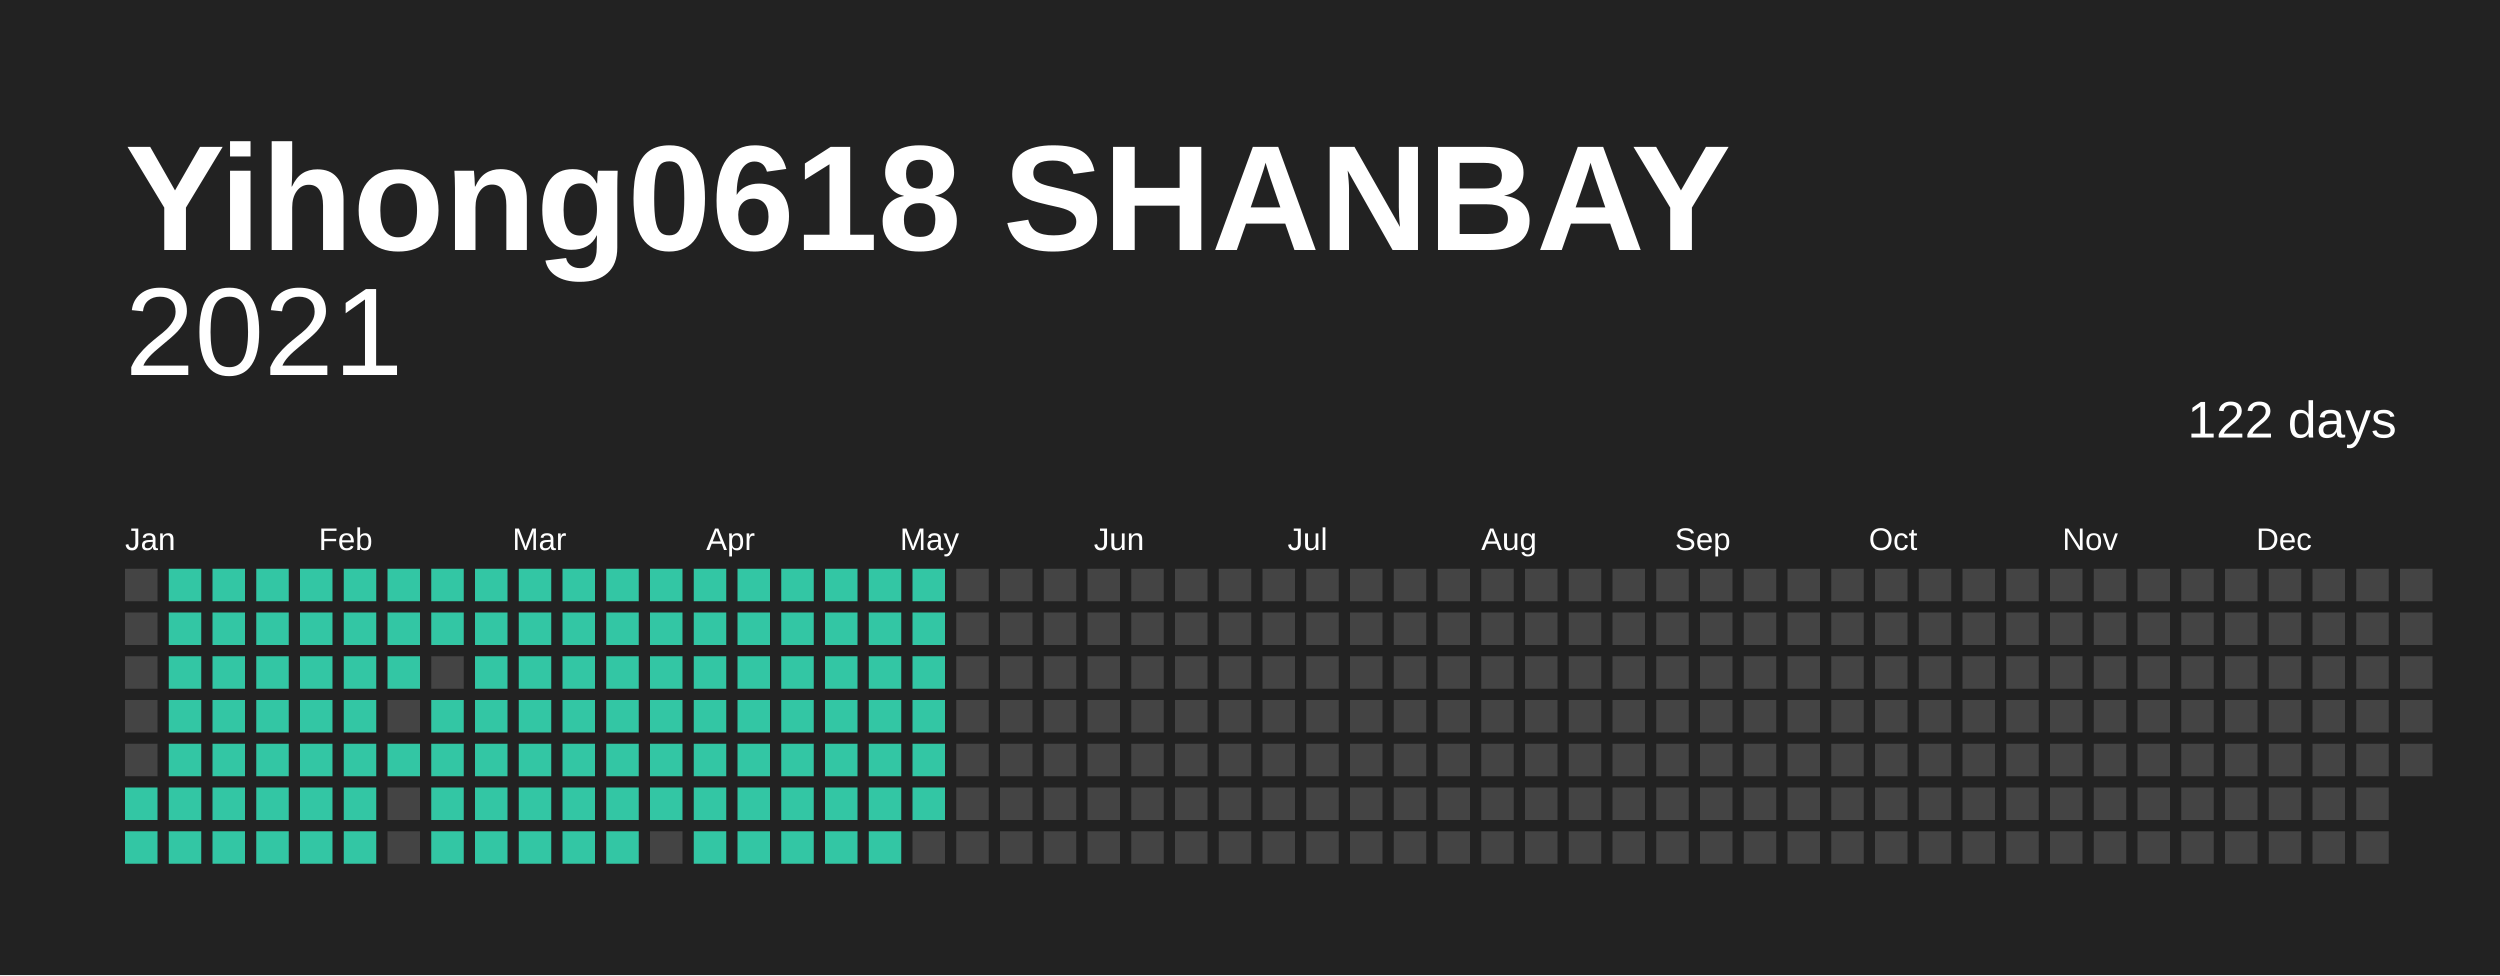
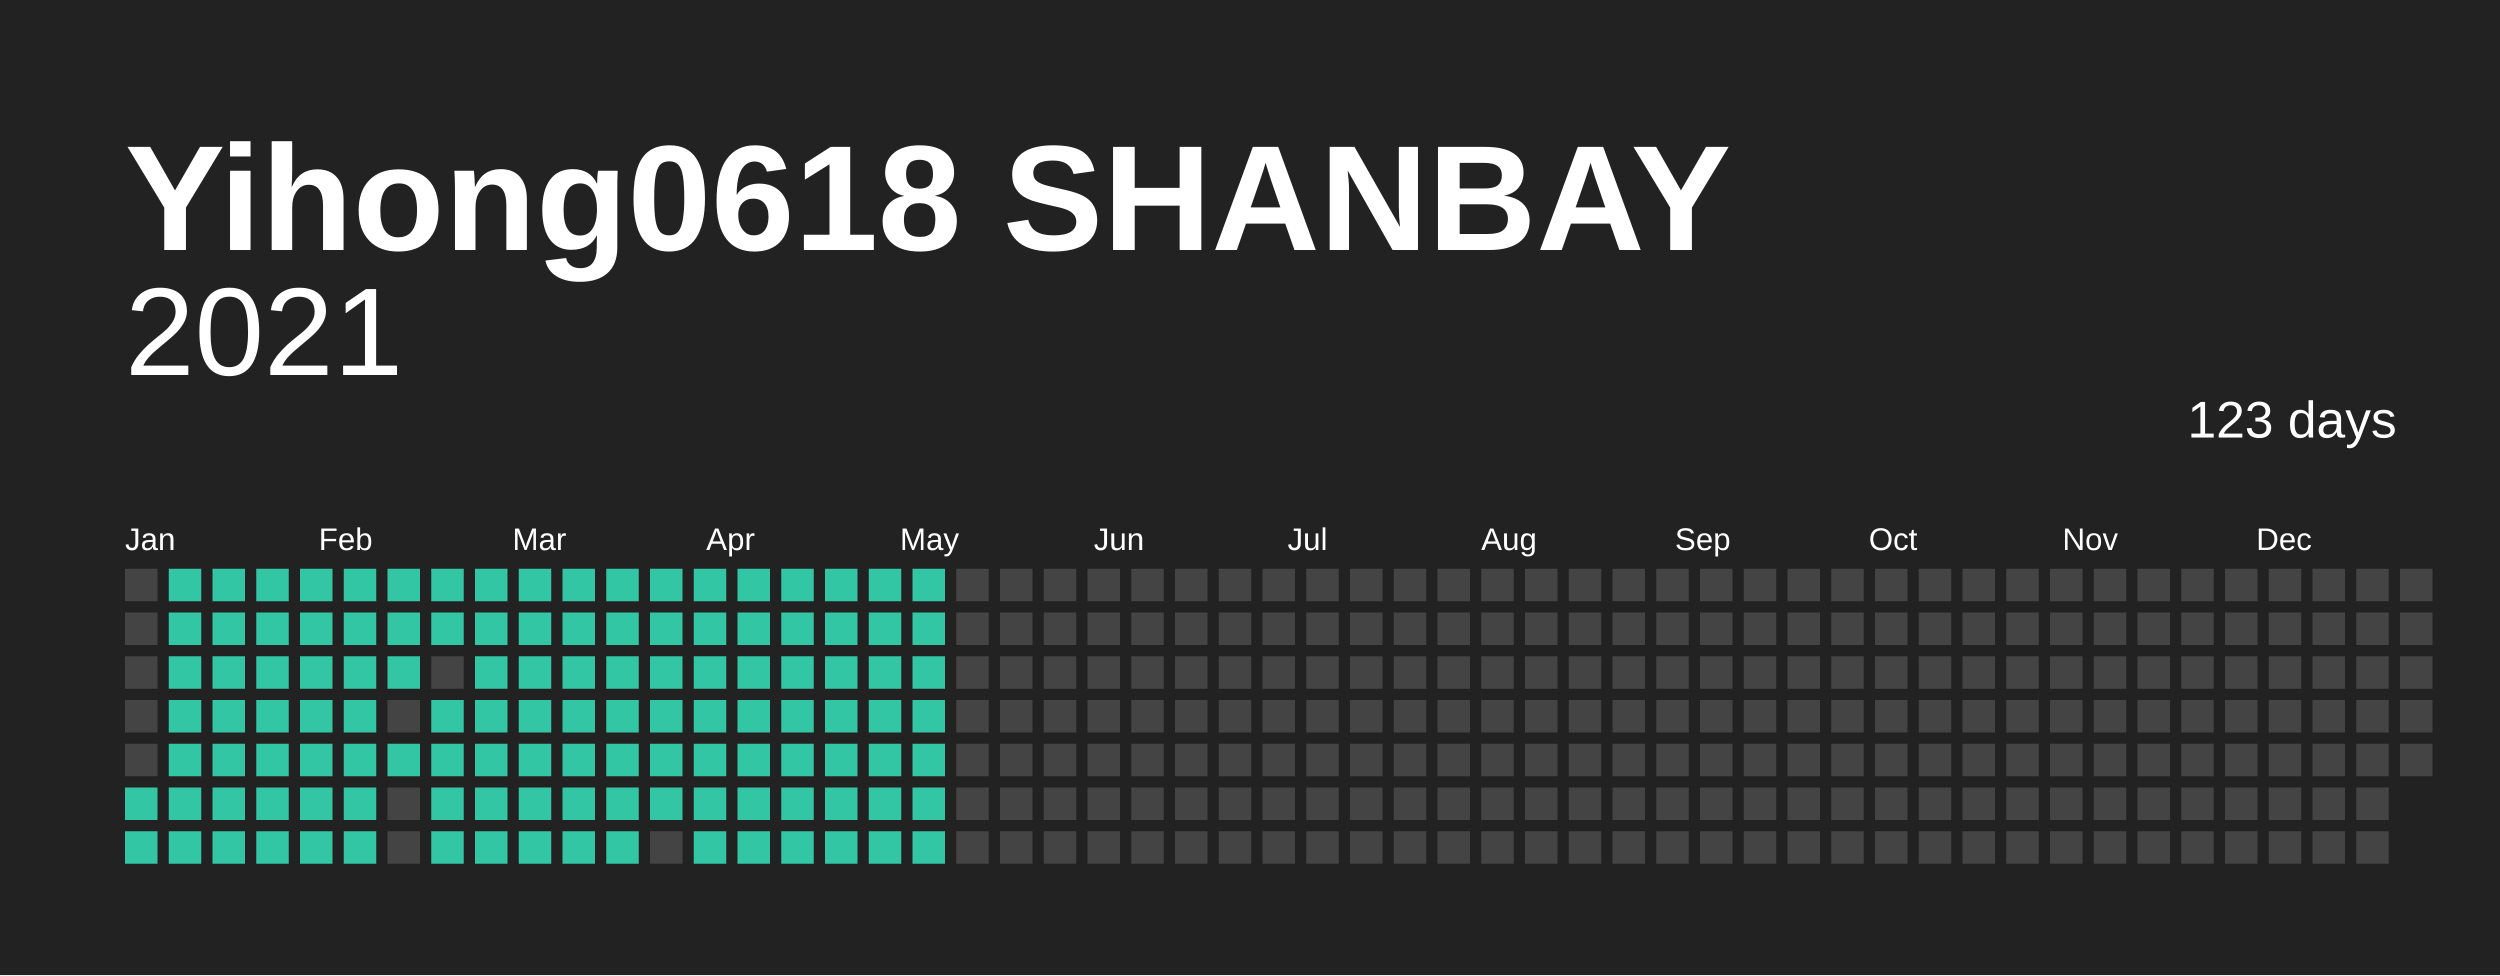
<svg xmlns="http://www.w3.org/2000/svg" baseProfile="full" height="78mm" version="1.1" viewBox="0,0,200,78" width="200mm">
  <defs />
  <rect fill="#222222" height="78" width="200" x="0" y="0" />
  <text fill="#FFFFFF" style="font-size:12px; font-family:Arial; font-weight:bold;" x="10" y="20">Yihong0618 SHANBAY</text>
  <text alignment-baseline="hanging" fill="#FFFFFF" style="font-size:10.0px; font-family:Arial;" x="10" y="30">2021</text>
-   <text alignment-baseline="hanging" fill="#FFFFFF" style="font-size:4.125px; font-family:Arial;" x="175" y="35">122 days</text>
+   <text alignment-baseline="hanging" fill="#FFFFFF" style="font-size:4.125px; font-family:Arial;" x="175" y="35">123 days</text>
  <text fill="#FFFFFF" style="font-size:2.5px; font-family:Arial" x="10.0" y="44">Jan</text>
  <text fill="#FFFFFF" style="font-size:2.5px; font-family:Arial" x="25.5" y="44">Feb</text>
  <text fill="#FFFFFF" style="font-size:2.5px; font-family:Arial" x="41.0" y="44">Mar</text>
  <text fill="#FFFFFF" style="font-size:2.5px; font-family:Arial" x="56.5" y="44">Apr</text>
  <text fill="#FFFFFF" style="font-size:2.5px; font-family:Arial" x="72.0" y="44">May</text>
  <text fill="#FFFFFF" style="font-size:2.5px; font-family:Arial" x="87.5" y="44">Jun</text>
  <text fill="#FFFFFF" style="font-size:2.5px; font-family:Arial" x="103.0" y="44">Jul</text>
  <text fill="#FFFFFF" style="font-size:2.5px; font-family:Arial" x="118.5" y="44">Aug</text>
  <text fill="#FFFFFF" style="font-size:2.5px; font-family:Arial" x="134.0" y="44">Sep</text>
  <text fill="#FFFFFF" style="font-size:2.5px; font-family:Arial" x="149.5" y="44">Oct</text>
  <text fill="#FFFFFF" style="font-size:2.5px; font-family:Arial" x="165.0" y="44">Nov</text>
  <text fill="#FFFFFF" style="font-size:2.5px; font-family:Arial" x="180.5" y="44">Dec</text>
  <rect fill="#444444" height="2.6" width="2.6" x="10.0" y="45.5" />
  <rect fill="#444444" height="2.6" width="2.6" x="10.0" y="49.0" />
  <rect fill="#444444" height="2.6" width="2.6" x="10.0" y="52.5" />
  <rect fill="#444444" height="2.6" width="2.6" x="10.0" y="56.0" />
  <rect fill="#444444" height="2.6" width="2.6" x="10.0" y="59.5" />
  <rect fill="#33C6A4" height="2.6" width="2.6" x="10.0" y="63.0" />
  <rect fill="#33C6A4" height="2.6" width="2.6" x="10.0" y="66.5" />
  <rect fill="#33C6A4" height="2.6" width="2.6" x="13.5" y="45.5" />
  <rect fill="#33C6A4" height="2.6" width="2.6" x="13.5" y="49.0" />
  <rect fill="#33C6A4" height="2.6" width="2.6" x="13.5" y="52.5" />
  <rect fill="#33C6A4" height="2.6" width="2.6" x="13.5" y="56.0" />
  <rect fill="#33C6A4" height="2.6" width="2.6" x="13.5" y="59.5" />
  <rect fill="#33C6A4" height="2.6" width="2.6" x="13.5" y="63.0" />
  <rect fill="#33C6A4" height="2.6" width="2.6" x="13.5" y="66.5" />
  <rect fill="#33C6A4" height="2.6" width="2.6" x="17.0" y="45.5" />
  <rect fill="#33C6A4" height="2.6" width="2.6" x="17.0" y="49.0" />
  <rect fill="#33C6A4" height="2.6" width="2.6" x="17.0" y="52.5" />
  <rect fill="#33C6A4" height="2.6" width="2.6" x="17.0" y="56.0" />
  <rect fill="#33C6A4" height="2.6" width="2.6" x="17.0" y="59.5" />
  <rect fill="#33C6A4" height="2.6" width="2.6" x="17.0" y="63.0" />
  <rect fill="#33C6A4" height="2.6" width="2.6" x="17.0" y="66.5" />
  <rect fill="#33C6A4" height="2.6" width="2.6" x="20.5" y="45.5" />
  <rect fill="#33C6A4" height="2.6" width="2.6" x="20.5" y="49.0" />
  <rect fill="#33C6A4" height="2.6" width="2.6" x="20.5" y="52.5" />
  <rect fill="#33C6A4" height="2.6" width="2.6" x="20.5" y="56.0" />
  <rect fill="#33C6A4" height="2.6" width="2.6" x="20.5" y="59.5" />
  <rect fill="#33C6A4" height="2.6" width="2.6" x="20.5" y="63.0" />
  <rect fill="#33C6A4" height="2.6" width="2.6" x="20.5" y="66.5" />
  <rect fill="#33C6A4" height="2.6" width="2.6" x="24.0" y="45.5" />
  <rect fill="#33C6A4" height="2.6" width="2.6" x="24.0" y="49.0" />
  <rect fill="#33C6A4" height="2.6" width="2.6" x="24.0" y="52.5" />
  <rect fill="#33C6A4" height="2.6" width="2.6" x="24.0" y="56.0" />
  <rect fill="#33C6A4" height="2.6" width="2.6" x="24.0" y="59.5" />
  <rect fill="#33C6A4" height="2.6" width="2.6" x="24.0" y="63.0" />
  <rect fill="#33C6A4" height="2.6" width="2.6" x="24.0" y="66.5" />
  <rect fill="#33C6A4" height="2.6" width="2.6" x="27.5" y="45.5" />
  <rect fill="#33C6A4" height="2.6" width="2.6" x="27.5" y="49.0" />
  <rect fill="#33C6A4" height="2.6" width="2.6" x="27.5" y="52.5" />
  <rect fill="#33C6A4" height="2.6" width="2.6" x="27.5" y="56.0" />
  <rect fill="#33C6A4" height="2.6" width="2.6" x="27.5" y="59.5" />
  <rect fill="#33C6A4" height="2.6" width="2.6" x="27.5" y="63.0" />
  <rect fill="#33C6A4" height="2.6" width="2.6" x="27.5" y="66.5" />
  <rect fill="#33C6A4" height="2.6" width="2.6" x="31.0" y="45.5" />
  <rect fill="#33C6A4" height="2.6" width="2.6" x="31.0" y="49.0" />
  <rect fill="#33C6A4" height="2.6" width="2.6" x="31.0" y="52.5" />
  <rect fill="#444444" height="2.6" width="2.6" x="31.0" y="56.0" />
  <rect fill="#33C6A4" height="2.6" width="2.6" x="31.0" y="59.5" />
  <rect fill="#444444" height="2.6" width="2.6" x="31.0" y="63.0" />
  <rect fill="#444444" height="2.6" width="2.6" x="31.0" y="66.5" />
  <rect fill="#33C6A4" height="2.6" width="2.6" x="34.5" y="45.5" />
  <rect fill="#33C6A4" height="2.6" width="2.6" x="34.5" y="49.0" />
  <rect fill="#444444" height="2.6" width="2.6" x="34.5" y="52.5" />
  <rect fill="#33C6A4" height="2.6" width="2.6" x="34.5" y="56.0" />
  <rect fill="#33C6A4" height="2.6" width="2.6" x="34.5" y="59.5" />
  <rect fill="#33C6A4" height="2.6" width="2.6" x="34.5" y="63.0" />
  <rect fill="#33C6A4" height="2.6" width="2.6" x="34.5" y="66.5" />
  <rect fill="#33C6A4" height="2.6" width="2.6" x="38.0" y="45.5" />
  <rect fill="#33C6A4" height="2.6" width="2.6" x="38.0" y="49.0" />
  <rect fill="#33C6A4" height="2.6" width="2.6" x="38.0" y="52.5" />
  <rect fill="#33C6A4" height="2.6" width="2.6" x="38.0" y="56.0" />
  <rect fill="#33C6A4" height="2.6" width="2.6" x="38.0" y="59.5" />
  <rect fill="#33C6A4" height="2.6" width="2.6" x="38.0" y="63.0" />
  <rect fill="#33C6A4" height="2.6" width="2.6" x="38.0" y="66.5" />
  <rect fill="#33C6A4" height="2.6" width="2.6" x="41.5" y="45.5" />
  <rect fill="#33C6A4" height="2.6" width="2.6" x="41.5" y="49.0" />
  <rect fill="#33C6A4" height="2.6" width="2.6" x="41.5" y="52.5" />
  <rect fill="#33C6A4" height="2.6" width="2.6" x="41.5" y="56.0" />
  <rect fill="#33C6A4" height="2.6" width="2.6" x="41.5" y="59.5" />
  <rect fill="#33C6A4" height="2.6" width="2.6" x="41.5" y="63.0" />
  <rect fill="#33C6A4" height="2.6" width="2.6" x="41.5" y="66.5" />
  <rect fill="#33C6A4" height="2.6" width="2.6" x="45.0" y="45.5" />
  <rect fill="#33C6A4" height="2.6" width="2.6" x="45.0" y="49.0" />
  <rect fill="#33C6A4" height="2.6" width="2.6" x="45.0" y="52.5" />
  <rect fill="#33C6A4" height="2.6" width="2.6" x="45.0" y="56.0" />
  <rect fill="#33C6A4" height="2.6" width="2.6" x="45.0" y="59.5" />
  <rect fill="#33C6A4" height="2.6" width="2.6" x="45.0" y="63.0" />
  <rect fill="#33C6A4" height="2.6" width="2.6" x="45.0" y="66.5" />
  <rect fill="#33C6A4" height="2.6" width="2.6" x="48.5" y="45.5" />
  <rect fill="#33C6A4" height="2.6" width="2.6" x="48.5" y="49.0" />
  <rect fill="#33C6A4" height="2.6" width="2.6" x="48.5" y="52.5" />
  <rect fill="#33C6A4" height="2.6" width="2.6" x="48.5" y="56.0" />
  <rect fill="#33C6A4" height="2.6" width="2.6" x="48.5" y="59.5" />
  <rect fill="#33C6A4" height="2.6" width="2.6" x="48.5" y="63.0" />
  <rect fill="#33C6A4" height="2.6" width="2.6" x="48.5" y="66.5" />
  <rect fill="#33C6A4" height="2.6" width="2.6" x="52.0" y="45.5" />
  <rect fill="#33C6A4" height="2.6" width="2.6" x="52.0" y="49.0" />
  <rect fill="#33C6A4" height="2.6" width="2.6" x="52.0" y="52.5" />
  <rect fill="#33C6A4" height="2.6" width="2.6" x="52.0" y="56.0" />
  <rect fill="#33C6A4" height="2.6" width="2.6" x="52.0" y="59.5" />
  <rect fill="#33C6A4" height="2.6" width="2.6" x="52.0" y="63.0" />
  <rect fill="#444444" height="2.6" width="2.6" x="52.0" y="66.5" />
  <rect fill="#33C6A4" height="2.6" width="2.6" x="55.5" y="45.5" />
  <rect fill="#33C6A4" height="2.6" width="2.6" x="55.5" y="49.0" />
  <rect fill="#33C6A4" height="2.6" width="2.6" x="55.5" y="52.5" />
  <rect fill="#33C6A4" height="2.6" width="2.6" x="55.5" y="56.0" />
  <rect fill="#33C6A4" height="2.6" width="2.6" x="55.5" y="59.5" />
  <rect fill="#33C6A4" height="2.6" width="2.6" x="55.5" y="63.0" />
  <rect fill="#33C6A4" height="2.6" width="2.6" x="55.5" y="66.5" />
  <rect fill="#33C6A4" height="2.6" width="2.6" x="59.0" y="45.5" />
  <rect fill="#33C6A4" height="2.6" width="2.6" x="59.0" y="49.0" />
  <rect fill="#33C6A4" height="2.6" width="2.6" x="59.0" y="52.5" />
  <rect fill="#33C6A4" height="2.6" width="2.6" x="59.0" y="56.0" />
  <rect fill="#33C6A4" height="2.6" width="2.6" x="59.0" y="59.5" />
  <rect fill="#33C6A4" height="2.6" width="2.6" x="59.0" y="63.0" />
  <rect fill="#33C6A4" height="2.6" width="2.6" x="59.0" y="66.5" />
  <rect fill="#33C6A4" height="2.6" width="2.6" x="62.5" y="45.5" />
  <rect fill="#33C6A4" height="2.6" width="2.6" x="62.5" y="49.0" />
  <rect fill="#33C6A4" height="2.6" width="2.6" x="62.5" y="52.5" />
  <rect fill="#33C6A4" height="2.6" width="2.6" x="62.5" y="56.0" />
  <rect fill="#33C6A4" height="2.6" width="2.6" x="62.5" y="59.5" />
  <rect fill="#33C6A4" height="2.6" width="2.6" x="62.5" y="63.0" />
  <rect fill="#33C6A4" height="2.6" width="2.6" x="62.5" y="66.5" />
  <rect fill="#33C6A4" height="2.6" width="2.6" x="66.0" y="45.5" />
  <rect fill="#33C6A4" height="2.6" width="2.6" x="66.0" y="49.0" />
  <rect fill="#33C6A4" height="2.6" width="2.6" x="66.0" y="52.5" />
  <rect fill="#33C6A4" height="2.6" width="2.6" x="66.0" y="56.0" />
  <rect fill="#33C6A4" height="2.6" width="2.6" x="66.0" y="59.5" />
  <rect fill="#33C6A4" height="2.6" width="2.6" x="66.0" y="63.0" />
  <rect fill="#33C6A4" height="2.6" width="2.6" x="66.0" y="66.5" />
  <rect fill="#33C6A4" height="2.6" width="2.6" x="69.5" y="45.5" />
  <rect fill="#33C6A4" height="2.6" width="2.6" x="69.5" y="49.0" />
  <rect fill="#33C6A4" height="2.6" width="2.6" x="69.5" y="52.5" />
  <rect fill="#33C6A4" height="2.6" width="2.6" x="69.5" y="56.0" />
  <rect fill="#33C6A4" height="2.6" width="2.6" x="69.5" y="59.5" />
  <rect fill="#33C6A4" height="2.6" width="2.6" x="69.5" y="63.0" />
  <rect fill="#33C6A4" height="2.6" width="2.6" x="69.5" y="66.5" />
  <rect fill="#33C6A4" height="2.6" width="2.6" x="73.0" y="45.5" />
  <rect fill="#33C6A4" height="2.6" width="2.6" x="73.0" y="49.0" />
  <rect fill="#33C6A4" height="2.6" width="2.6" x="73.0" y="52.5" />
  <rect fill="#33C6A4" height="2.6" width="2.6" x="73.0" y="56.0" />
  <rect fill="#33C6A4" height="2.6" width="2.6" x="73.0" y="59.5" />
  <rect fill="#33C6A4" height="2.6" width="2.6" x="73.0" y="63.0" />
-   <rect fill="#444444" height="2.6" width="2.6" x="73.0" y="66.5" />
+   <rect fill="#33C6A4" height="2.6" width="2.6" x="73.0" y="66.5" />
  <rect fill="#444444" height="2.6" width="2.6" x="76.5" y="45.5" />
  <rect fill="#444444" height="2.6" width="2.6" x="76.5" y="49.0" />
  <rect fill="#444444" height="2.6" width="2.6" x="76.5" y="52.5" />
  <rect fill="#444444" height="2.6" width="2.6" x="76.5" y="56.0" />
  <rect fill="#444444" height="2.6" width="2.6" x="76.5" y="59.5" />
  <rect fill="#444444" height="2.6" width="2.6" x="76.5" y="63.0" />
  <rect fill="#444444" height="2.6" width="2.6" x="76.5" y="66.5" />
  <rect fill="#444444" height="2.6" width="2.6" x="80.0" y="45.5" />
  <rect fill="#444444" height="2.6" width="2.6" x="80.0" y="49.0" />
  <rect fill="#444444" height="2.6" width="2.6" x="80.0" y="52.5" />
  <rect fill="#444444" height="2.6" width="2.6" x="80.0" y="56.0" />
  <rect fill="#444444" height="2.6" width="2.6" x="80.0" y="59.5" />
  <rect fill="#444444" height="2.6" width="2.6" x="80.0" y="63.0" />
  <rect fill="#444444" height="2.6" width="2.6" x="80.0" y="66.5" />
  <rect fill="#444444" height="2.6" width="2.6" x="83.5" y="45.5" />
  <rect fill="#444444" height="2.6" width="2.6" x="83.5" y="49.0" />
  <rect fill="#444444" height="2.6" width="2.6" x="83.5" y="52.5" />
  <rect fill="#444444" height="2.6" width="2.6" x="83.5" y="56.0" />
  <rect fill="#444444" height="2.6" width="2.6" x="83.5" y="59.5" />
  <rect fill="#444444" height="2.6" width="2.6" x="83.5" y="63.0" />
  <rect fill="#444444" height="2.6" width="2.6" x="83.5" y="66.5" />
  <rect fill="#444444" height="2.6" width="2.6" x="87.0" y="45.5" />
  <rect fill="#444444" height="2.6" width="2.6" x="87.0" y="49.0" />
  <rect fill="#444444" height="2.6" width="2.6" x="87.0" y="52.5" />
  <rect fill="#444444" height="2.6" width="2.6" x="87.0" y="56.0" />
  <rect fill="#444444" height="2.6" width="2.6" x="87.0" y="59.5" />
  <rect fill="#444444" height="2.6" width="2.6" x="87.0" y="63.0" />
  <rect fill="#444444" height="2.6" width="2.6" x="87.0" y="66.5" />
  <rect fill="#444444" height="2.6" width="2.6" x="90.5" y="45.5" />
  <rect fill="#444444" height="2.6" width="2.6" x="90.5" y="49.0" />
  <rect fill="#444444" height="2.6" width="2.6" x="90.5" y="52.5" />
  <rect fill="#444444" height="2.6" width="2.6" x="90.5" y="56.0" />
  <rect fill="#444444" height="2.6" width="2.6" x="90.5" y="59.5" />
  <rect fill="#444444" height="2.6" width="2.6" x="90.5" y="63.0" />
  <rect fill="#444444" height="2.6" width="2.6" x="90.5" y="66.5" />
  <rect fill="#444444" height="2.6" width="2.6" x="94.0" y="45.5" />
  <rect fill="#444444" height="2.6" width="2.6" x="94.0" y="49.0" />
  <rect fill="#444444" height="2.6" width="2.6" x="94.0" y="52.5" />
  <rect fill="#444444" height="2.6" width="2.6" x="94.0" y="56.0" />
  <rect fill="#444444" height="2.6" width="2.6" x="94.0" y="59.5" />
  <rect fill="#444444" height="2.6" width="2.6" x="94.0" y="63.0" />
  <rect fill="#444444" height="2.6" width="2.6" x="94.0" y="66.5" />
  <rect fill="#444444" height="2.6" width="2.6" x="97.5" y="45.5" />
  <rect fill="#444444" height="2.6" width="2.6" x="97.5" y="49.0" />
  <rect fill="#444444" height="2.6" width="2.6" x="97.5" y="52.5" />
  <rect fill="#444444" height="2.6" width="2.6" x="97.5" y="56.0" />
  <rect fill="#444444" height="2.6" width="2.6" x="97.5" y="59.5" />
  <rect fill="#444444" height="2.6" width="2.6" x="97.5" y="63.0" />
  <rect fill="#444444" height="2.6" width="2.6" x="97.5" y="66.5" />
  <rect fill="#444444" height="2.6" width="2.6" x="101.0" y="45.5" />
  <rect fill="#444444" height="2.6" width="2.6" x="101.0" y="49.0" />
  <rect fill="#444444" height="2.6" width="2.6" x="101.0" y="52.5" />
  <rect fill="#444444" height="2.6" width="2.6" x="101.0" y="56.0" />
  <rect fill="#444444" height="2.6" width="2.6" x="101.0" y="59.5" />
  <rect fill="#444444" height="2.6" width="2.6" x="101.0" y="63.0" />
  <rect fill="#444444" height="2.6" width="2.6" x="101.0" y="66.5" />
  <rect fill="#444444" height="2.6" width="2.6" x="104.5" y="45.5" />
  <rect fill="#444444" height="2.6" width="2.6" x="104.5" y="49.0" />
  <rect fill="#444444" height="2.6" width="2.6" x="104.5" y="52.5" />
  <rect fill="#444444" height="2.6" width="2.6" x="104.5" y="56.0" />
  <rect fill="#444444" height="2.6" width="2.6" x="104.5" y="59.5" />
  <rect fill="#444444" height="2.6" width="2.6" x="104.5" y="63.0" />
  <rect fill="#444444" height="2.6" width="2.6" x="104.5" y="66.5" />
  <rect fill="#444444" height="2.6" width="2.6" x="108.0" y="45.5" />
  <rect fill="#444444" height="2.6" width="2.6" x="108.0" y="49.0" />
  <rect fill="#444444" height="2.6" width="2.6" x="108.0" y="52.5" />
  <rect fill="#444444" height="2.6" width="2.6" x="108.0" y="56.0" />
  <rect fill="#444444" height="2.6" width="2.6" x="108.0" y="59.5" />
  <rect fill="#444444" height="2.6" width="2.6" x="108.0" y="63.0" />
  <rect fill="#444444" height="2.6" width="2.6" x="108.0" y="66.5" />
  <rect fill="#444444" height="2.6" width="2.6" x="111.5" y="45.5" />
  <rect fill="#444444" height="2.6" width="2.6" x="111.5" y="49.0" />
  <rect fill="#444444" height="2.6" width="2.6" x="111.5" y="52.5" />
  <rect fill="#444444" height="2.6" width="2.6" x="111.5" y="56.0" />
  <rect fill="#444444" height="2.6" width="2.6" x="111.5" y="59.5" />
  <rect fill="#444444" height="2.6" width="2.6" x="111.5" y="63.0" />
  <rect fill="#444444" height="2.6" width="2.6" x="111.5" y="66.5" />
  <rect fill="#444444" height="2.6" width="2.6" x="115.0" y="45.5" />
  <rect fill="#444444" height="2.6" width="2.6" x="115.0" y="49.0" />
  <rect fill="#444444" height="2.6" width="2.6" x="115.0" y="52.5" />
  <rect fill="#444444" height="2.6" width="2.6" x="115.0" y="56.0" />
  <rect fill="#444444" height="2.6" width="2.6" x="115.0" y="59.5" />
  <rect fill="#444444" height="2.6" width="2.6" x="115.0" y="63.0" />
  <rect fill="#444444" height="2.6" width="2.6" x="115.0" y="66.5" />
  <rect fill="#444444" height="2.6" width="2.6" x="118.5" y="45.5" />
  <rect fill="#444444" height="2.6" width="2.6" x="118.5" y="49.0" />
  <rect fill="#444444" height="2.6" width="2.6" x="118.5" y="52.5" />
  <rect fill="#444444" height="2.6" width="2.6" x="118.5" y="56.0" />
  <rect fill="#444444" height="2.6" width="2.6" x="118.5" y="59.5" />
  <rect fill="#444444" height="2.6" width="2.6" x="118.5" y="63.0" />
  <rect fill="#444444" height="2.6" width="2.6" x="118.5" y="66.5" />
  <rect fill="#444444" height="2.6" width="2.6" x="122.0" y="45.5" />
  <rect fill="#444444" height="2.6" width="2.6" x="122.0" y="49.0" />
  <rect fill="#444444" height="2.6" width="2.6" x="122.0" y="52.5" />
  <rect fill="#444444" height="2.6" width="2.6" x="122.0" y="56.0" />
  <rect fill="#444444" height="2.6" width="2.6" x="122.0" y="59.5" />
  <rect fill="#444444" height="2.6" width="2.6" x="122.0" y="63.0" />
  <rect fill="#444444" height="2.6" width="2.6" x="122.0" y="66.5" />
  <rect fill="#444444" height="2.6" width="2.6" x="125.5" y="45.5" />
  <rect fill="#444444" height="2.6" width="2.6" x="125.5" y="49.0" />
  <rect fill="#444444" height="2.6" width="2.6" x="125.5" y="52.5" />
  <rect fill="#444444" height="2.6" width="2.6" x="125.5" y="56.0" />
  <rect fill="#444444" height="2.6" width="2.6" x="125.5" y="59.5" />
  <rect fill="#444444" height="2.6" width="2.6" x="125.5" y="63.0" />
  <rect fill="#444444" height="2.6" width="2.6" x="125.5" y="66.5" />
  <rect fill="#444444" height="2.6" width="2.6" x="129.0" y="45.5" />
  <rect fill="#444444" height="2.6" width="2.6" x="129.0" y="49.0" />
  <rect fill="#444444" height="2.6" width="2.6" x="129.0" y="52.5" />
  <rect fill="#444444" height="2.6" width="2.6" x="129.0" y="56.0" />
  <rect fill="#444444" height="2.6" width="2.6" x="129.0" y="59.5" />
  <rect fill="#444444" height="2.6" width="2.6" x="129.0" y="63.0" />
  <rect fill="#444444" height="2.6" width="2.6" x="129.0" y="66.5" />
  <rect fill="#444444" height="2.6" width="2.6" x="132.5" y="45.5" />
  <rect fill="#444444" height="2.6" width="2.6" x="132.5" y="49.0" />
  <rect fill="#444444" height="2.6" width="2.6" x="132.5" y="52.5" />
  <rect fill="#444444" height="2.6" width="2.6" x="132.5" y="56.0" />
  <rect fill="#444444" height="2.6" width="2.6" x="132.5" y="59.5" />
  <rect fill="#444444" height="2.6" width="2.6" x="132.5" y="63.0" />
  <rect fill="#444444" height="2.6" width="2.6" x="132.5" y="66.5" />
  <rect fill="#444444" height="2.6" width="2.6" x="136.0" y="45.5" />
  <rect fill="#444444" height="2.6" width="2.6" x="136.0" y="49.0" />
  <rect fill="#444444" height="2.6" width="2.6" x="136.0" y="52.5" />
  <rect fill="#444444" height="2.6" width="2.6" x="136.0" y="56.0" />
  <rect fill="#444444" height="2.6" width="2.6" x="136.0" y="59.5" />
  <rect fill="#444444" height="2.6" width="2.6" x="136.0" y="63.0" />
  <rect fill="#444444" height="2.6" width="2.6" x="136.0" y="66.5" />
  <rect fill="#444444" height="2.6" width="2.6" x="139.5" y="45.5" />
  <rect fill="#444444" height="2.6" width="2.6" x="139.5" y="49.0" />
  <rect fill="#444444" height="2.6" width="2.6" x="139.5" y="52.5" />
  <rect fill="#444444" height="2.6" width="2.6" x="139.5" y="56.0" />
  <rect fill="#444444" height="2.6" width="2.6" x="139.5" y="59.5" />
  <rect fill="#444444" height="2.6" width="2.6" x="139.5" y="63.0" />
  <rect fill="#444444" height="2.6" width="2.6" x="139.5" y="66.5" />
  <rect fill="#444444" height="2.6" width="2.6" x="143.0" y="45.5" />
  <rect fill="#444444" height="2.6" width="2.6" x="143.0" y="49.0" />
  <rect fill="#444444" height="2.6" width="2.6" x="143.0" y="52.5" />
  <rect fill="#444444" height="2.6" width="2.6" x="143.0" y="56.0" />
  <rect fill="#444444" height="2.6" width="2.6" x="143.0" y="59.5" />
  <rect fill="#444444" height="2.6" width="2.6" x="143.0" y="63.0" />
  <rect fill="#444444" height="2.6" width="2.6" x="143.0" y="66.5" />
  <rect fill="#444444" height="2.6" width="2.6" x="146.5" y="45.5" />
  <rect fill="#444444" height="2.6" width="2.6" x="146.5" y="49.0" />
  <rect fill="#444444" height="2.6" width="2.6" x="146.5" y="52.5" />
  <rect fill="#444444" height="2.6" width="2.6" x="146.5" y="56.0" />
  <rect fill="#444444" height="2.6" width="2.6" x="146.5" y="59.5" />
  <rect fill="#444444" height="2.6" width="2.6" x="146.5" y="63.0" />
  <rect fill="#444444" height="2.6" width="2.6" x="146.5" y="66.5" />
  <rect fill="#444444" height="2.6" width="2.6" x="150.0" y="45.5" />
  <rect fill="#444444" height="2.6" width="2.6" x="150.0" y="49.0" />
  <rect fill="#444444" height="2.6" width="2.6" x="150.0" y="52.5" />
  <rect fill="#444444" height="2.6" width="2.6" x="150.0" y="56.0" />
  <rect fill="#444444" height="2.6" width="2.6" x="150.0" y="59.5" />
  <rect fill="#444444" height="2.6" width="2.6" x="150.0" y="63.0" />
  <rect fill="#444444" height="2.6" width="2.6" x="150.0" y="66.5" />
  <rect fill="#444444" height="2.6" width="2.6" x="153.5" y="45.5" />
  <rect fill="#444444" height="2.6" width="2.6" x="153.5" y="49.0" />
  <rect fill="#444444" height="2.6" width="2.6" x="153.5" y="52.5" />
  <rect fill="#444444" height="2.6" width="2.6" x="153.5" y="56.0" />
  <rect fill="#444444" height="2.6" width="2.6" x="153.5" y="59.5" />
  <rect fill="#444444" height="2.6" width="2.6" x="153.5" y="63.0" />
  <rect fill="#444444" height="2.6" width="2.6" x="153.5" y="66.5" />
  <rect fill="#444444" height="2.6" width="2.6" x="157.0" y="45.5" />
  <rect fill="#444444" height="2.6" width="2.6" x="157.0" y="49.0" />
  <rect fill="#444444" height="2.6" width="2.6" x="157.0" y="52.5" />
  <rect fill="#444444" height="2.6" width="2.6" x="157.0" y="56.0" />
  <rect fill="#444444" height="2.6" width="2.6" x="157.0" y="59.5" />
  <rect fill="#444444" height="2.6" width="2.6" x="157.0" y="63.0" />
  <rect fill="#444444" height="2.6" width="2.6" x="157.0" y="66.5" />
  <rect fill="#444444" height="2.6" width="2.6" x="160.5" y="45.5" />
  <rect fill="#444444" height="2.6" width="2.6" x="160.5" y="49.0" />
  <rect fill="#444444" height="2.6" width="2.6" x="160.5" y="52.5" />
  <rect fill="#444444" height="2.6" width="2.6" x="160.5" y="56.0" />
  <rect fill="#444444" height="2.6" width="2.6" x="160.5" y="59.5" />
  <rect fill="#444444" height="2.6" width="2.6" x="160.5" y="63.0" />
  <rect fill="#444444" height="2.6" width="2.6" x="160.5" y="66.5" />
  <rect fill="#444444" height="2.6" width="2.6" x="164.0" y="45.5" />
  <rect fill="#444444" height="2.6" width="2.6" x="164.0" y="49.0" />
  <rect fill="#444444" height="2.6" width="2.6" x="164.0" y="52.5" />
  <rect fill="#444444" height="2.6" width="2.6" x="164.0" y="56.0" />
  <rect fill="#444444" height="2.6" width="2.6" x="164.0" y="59.5" />
  <rect fill="#444444" height="2.6" width="2.6" x="164.0" y="63.0" />
  <rect fill="#444444" height="2.6" width="2.6" x="164.0" y="66.5" />
  <rect fill="#444444" height="2.6" width="2.6" x="167.5" y="45.5" />
  <rect fill="#444444" height="2.6" width="2.6" x="167.5" y="49.0" />
  <rect fill="#444444" height="2.6" width="2.6" x="167.5" y="52.5" />
  <rect fill="#444444" height="2.6" width="2.6" x="167.5" y="56.0" />
  <rect fill="#444444" height="2.6" width="2.6" x="167.5" y="59.5" />
  <rect fill="#444444" height="2.6" width="2.6" x="167.5" y="63.0" />
  <rect fill="#444444" height="2.6" width="2.6" x="167.5" y="66.5" />
  <rect fill="#444444" height="2.6" width="2.6" x="171.0" y="45.5" />
  <rect fill="#444444" height="2.6" width="2.6" x="171.0" y="49.0" />
  <rect fill="#444444" height="2.6" width="2.6" x="171.0" y="52.5" />
  <rect fill="#444444" height="2.6" width="2.6" x="171.0" y="56.0" />
  <rect fill="#444444" height="2.6" width="2.6" x="171.0" y="59.5" />
  <rect fill="#444444" height="2.6" width="2.6" x="171.0" y="63.0" />
  <rect fill="#444444" height="2.6" width="2.6" x="171.0" y="66.5" />
  <rect fill="#444444" height="2.6" width="2.6" x="174.5" y="45.5" />
  <rect fill="#444444" height="2.6" width="2.6" x="174.5" y="49.0" />
  <rect fill="#444444" height="2.6" width="2.6" x="174.5" y="52.5" />
  <rect fill="#444444" height="2.6" width="2.6" x="174.5" y="56.0" />
  <rect fill="#444444" height="2.6" width="2.6" x="174.5" y="59.5" />
  <rect fill="#444444" height="2.6" width="2.6" x="174.5" y="63.0" />
  <rect fill="#444444" height="2.6" width="2.6" x="174.5" y="66.5" />
  <rect fill="#444444" height="2.6" width="2.6" x="178.0" y="45.5" />
  <rect fill="#444444" height="2.6" width="2.6" x="178.0" y="49.0" />
  <rect fill="#444444" height="2.6" width="2.6" x="178.0" y="52.5" />
  <rect fill="#444444" height="2.6" width="2.6" x="178.0" y="56.0" />
  <rect fill="#444444" height="2.6" width="2.6" x="178.0" y="59.5" />
  <rect fill="#444444" height="2.6" width="2.6" x="178.0" y="63.0" />
  <rect fill="#444444" height="2.6" width="2.6" x="178.0" y="66.5" />
  <rect fill="#444444" height="2.6" width="2.6" x="181.5" y="45.5" />
  <rect fill="#444444" height="2.6" width="2.6" x="181.5" y="49.0" />
  <rect fill="#444444" height="2.6" width="2.6" x="181.5" y="52.5" />
  <rect fill="#444444" height="2.6" width="2.6" x="181.5" y="56.0" />
  <rect fill="#444444" height="2.6" width="2.6" x="181.5" y="59.5" />
  <rect fill="#444444" height="2.6" width="2.6" x="181.5" y="63.0" />
  <rect fill="#444444" height="2.6" width="2.6" x="181.5" y="66.5" />
  <rect fill="#444444" height="2.6" width="2.6" x="185.0" y="45.5" />
  <rect fill="#444444" height="2.6" width="2.6" x="185.0" y="49.0" />
  <rect fill="#444444" height="2.6" width="2.6" x="185.0" y="52.5" />
  <rect fill="#444444" height="2.6" width="2.6" x="185.0" y="56.0" />
  <rect fill="#444444" height="2.6" width="2.6" x="185.0" y="59.5" />
  <rect fill="#444444" height="2.6" width="2.6" x="185.0" y="63.0" />
  <rect fill="#444444" height="2.6" width="2.6" x="185.0" y="66.5" />
  <rect fill="#444444" height="2.6" width="2.6" x="188.5" y="45.5" />
  <rect fill="#444444" height="2.6" width="2.6" x="188.5" y="49.0" />
  <rect fill="#444444" height="2.6" width="2.6" x="188.5" y="52.5" />
  <rect fill="#444444" height="2.6" width="2.6" x="188.5" y="56.0" />
  <rect fill="#444444" height="2.6" width="2.6" x="188.5" y="59.5" />
  <rect fill="#444444" height="2.6" width="2.6" x="188.5" y="63.0" />
  <rect fill="#444444" height="2.6" width="2.6" x="188.5" y="66.5" />
  <rect fill="#444444" height="2.6" width="2.6" x="192.0" y="45.5" />
  <rect fill="#444444" height="2.6" width="2.6" x="192.0" y="49.0" />
  <rect fill="#444444" height="2.6" width="2.6" x="192.0" y="52.5" />
  <rect fill="#444444" height="2.6" width="2.6" x="192.0" y="56.0" />
  <rect fill="#444444" height="2.6" width="2.6" x="192.0" y="59.5" />
</svg>
